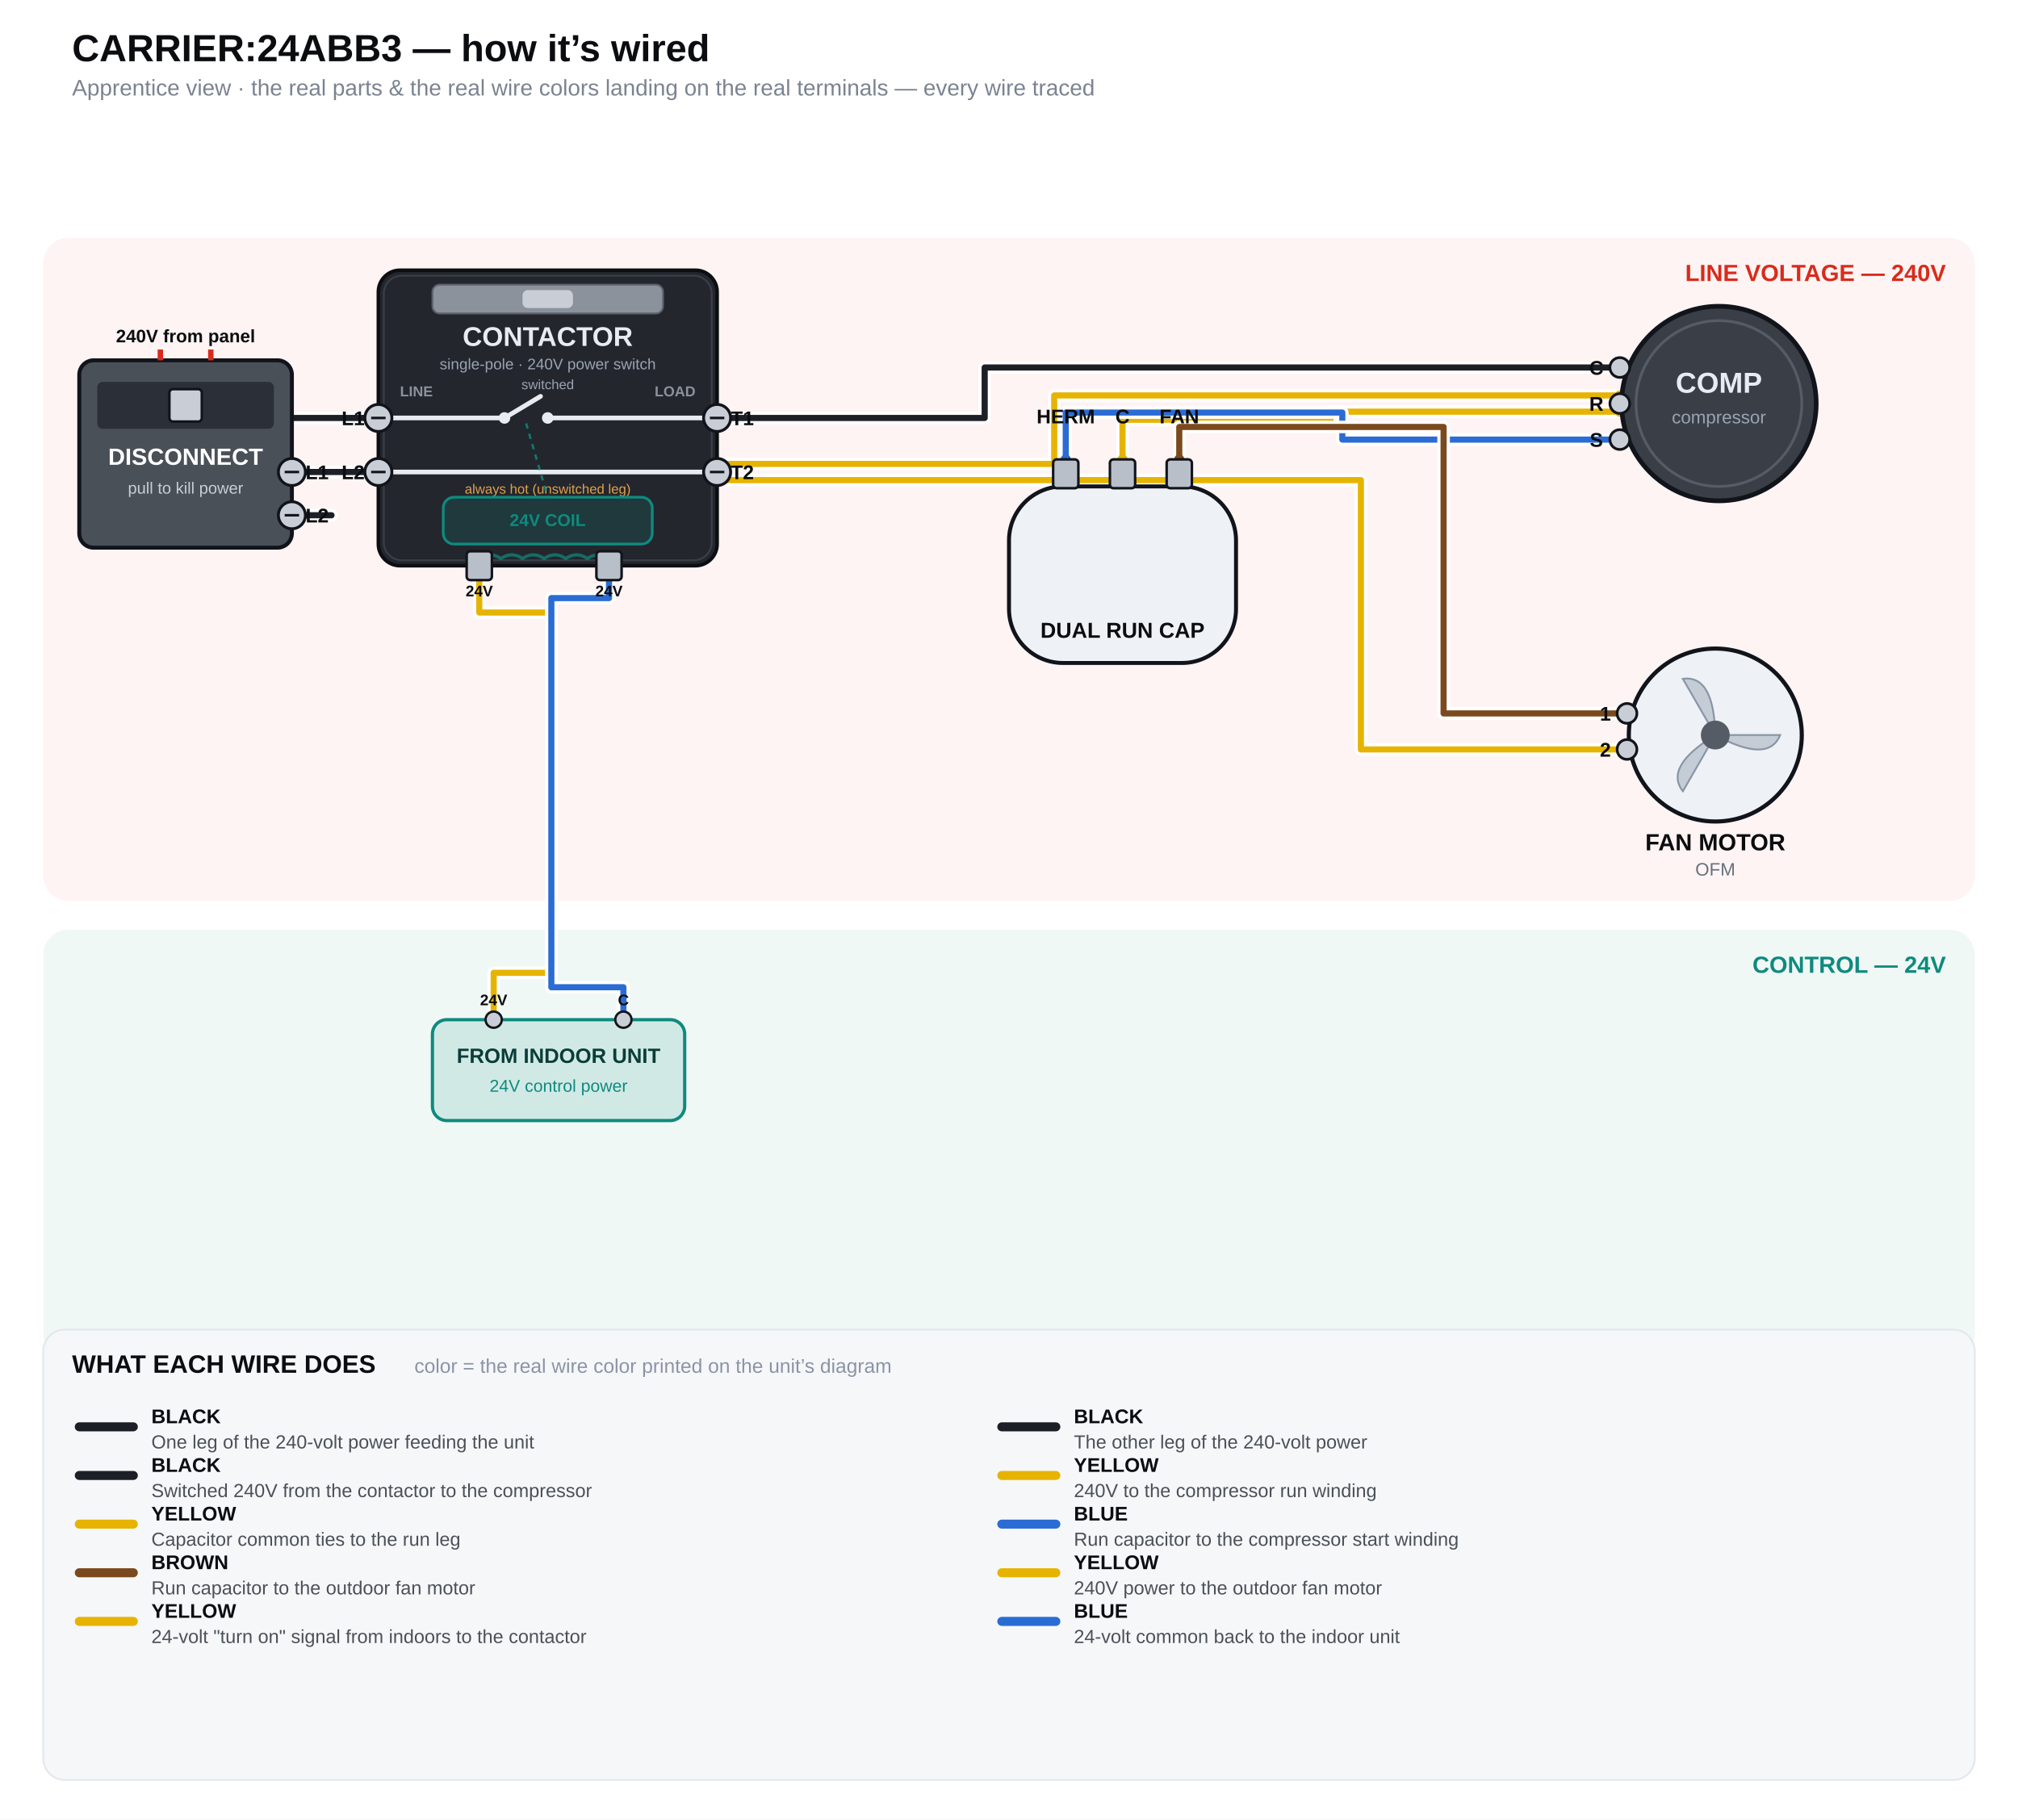
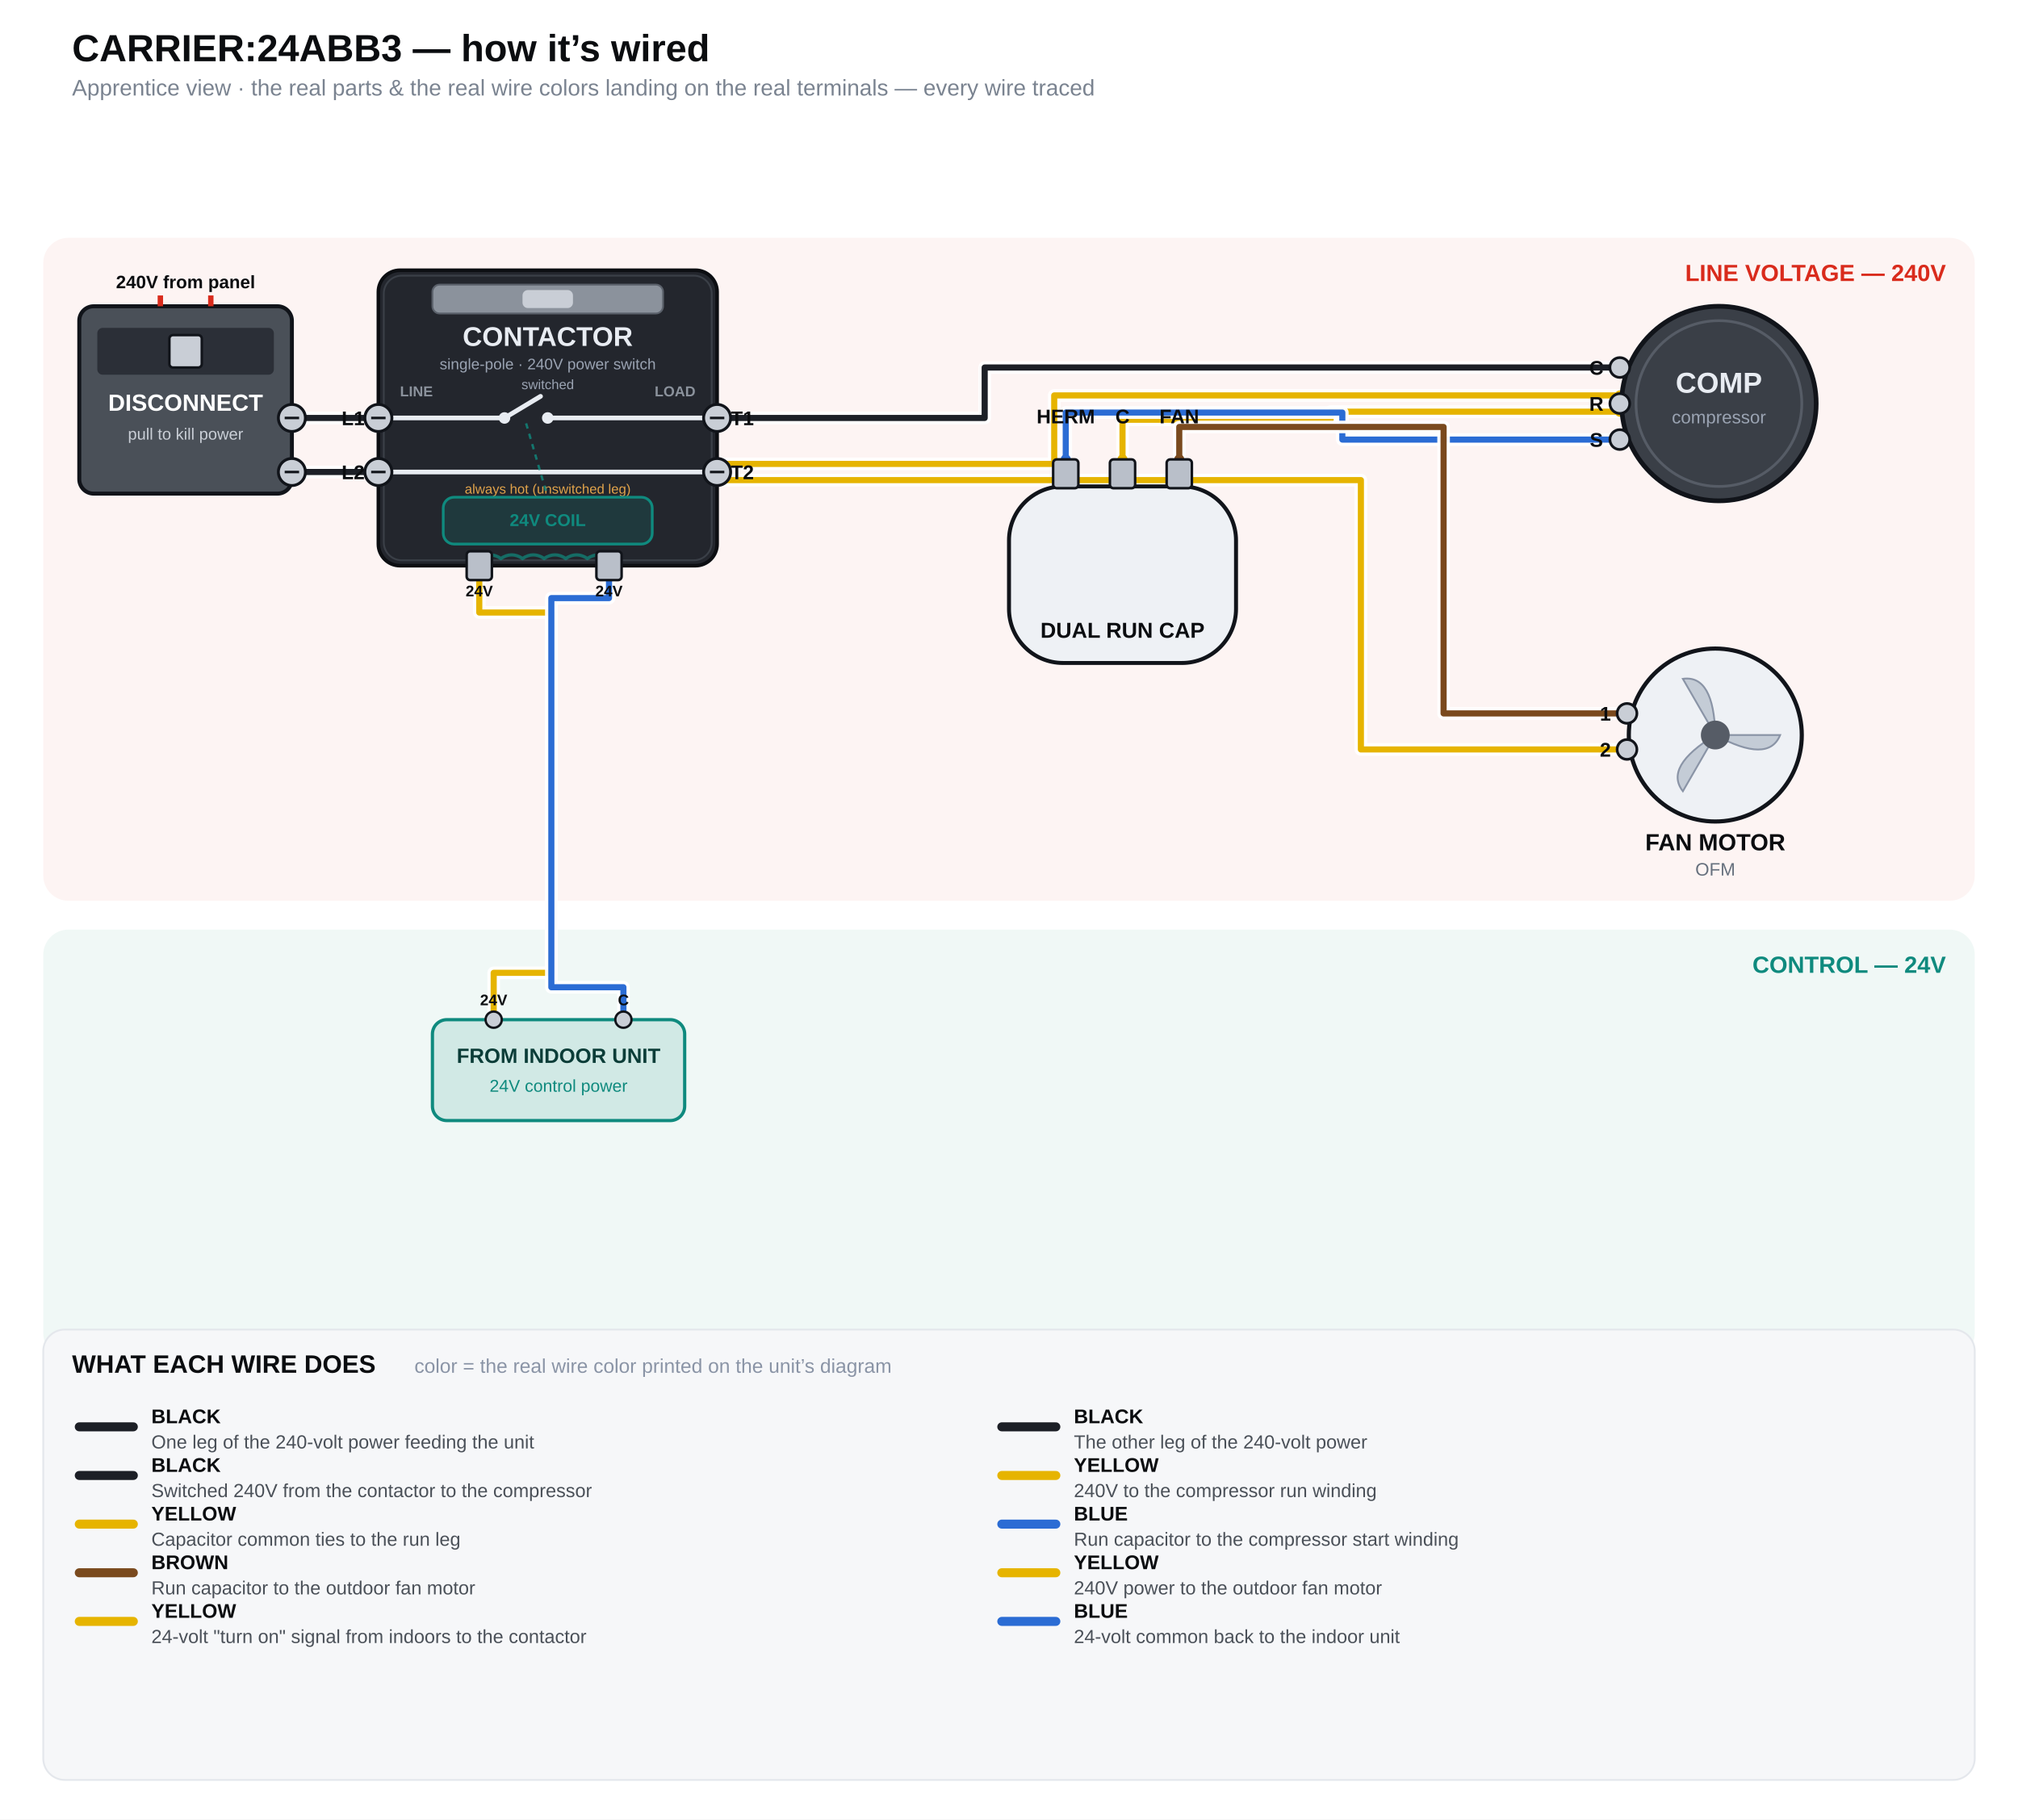
<svg xmlns="http://www.w3.org/2000/svg" width="1120" height="1010" viewBox="0 0 1120 1010" font-family="ui-sans-serif,system-ui,Arial,sans-serif">
  <rect x="0" y="0" width="1120" height="1010" fill="#ffffff" />
  <rect x="24" y="132" width="1072" height="368" rx="14" fill="#fdf4f3" />
  <rect x="24" y="516" width="1072" height="238" rx="14" fill="#f0f8f6" />
  <text x="40" y="34" font-size="21" font-weight="800" fill="#0b0d10">CARRIER:24ABB3 — how it’s wired</text>
  <text x="40" y="53" font-size="12.5" fill="#7a8390">Apprentice view · the real parts &amp; the real wire colors landing on the real terminals — every wire traced</text>
  <text x="1080" y="156" text-anchor="end" font-size="13" font-weight="800" fill="#d92b1c">LINE VOLTAGE — 240V</text>
  <text x="1080" y="540" text-anchor="end" font-size="13" font-weight="800" fill="#0f8a7e">CONTROL — 24V</text>
-   <path d="M 162.0 262.0 L 180.0 262.0 L 150.0 262.0 L 150.0 232.0 L 192.0 232.0 L 210.0 232.0" fill="none" stroke="#ffffff" stroke-width="7" opacity="0.95" stroke-linejoin="round" stroke-linecap="round" />
-   <path data-conn="L/L1|CONT/L1" d="M 162.0 262.0 L 180.0 262.0 L 150.0 262.0 L 150.0 232.0 L 192.0 232.0 L 210.0 232.0" fill="none" stroke="#1c1f26" stroke-width="3.4" stroke-linejoin="round" stroke-linecap="round" />
+   <path d="M 162.0 232.0 L 180.0 232.0 L 150.0 232.0 L 150.0 232.0 L 192.0 232.0 L 210.0 232.0" fill="none" stroke="#ffffff" stroke-width="7" opacity="0.95" stroke-linejoin="round" stroke-linecap="round" />
+   <path data-conn="L/L1|CONT/L1" d="M 162.0 232.0 L 180.0 232.0 L 150.0 232.0 L 150.0 232.0 L 192.0 232.0 L 210.0 232.0" fill="none" stroke="#1c1f26" stroke-width="3.4" stroke-linejoin="round" stroke-linecap="round" />
+   <circle cx="162.0" cy="232.0" r="2.8" fill="#1c1f26" />
+   <circle cx="210.0" cy="232.0" r="2.8" fill="#1c1f26" />
+   <path d="M 162.0 262.0 L 184.0 262.0 L 159.0 262.0 L 159.0 262.0 L 188.0 262.0 L 210.0 262.0" fill="none" stroke="#ffffff" stroke-width="7" opacity="0.95" stroke-linejoin="round" stroke-linecap="round" />
+   <path data-conn="L/L2|CONT/L2" d="M 162.0 262.0 L 184.0 262.0 L 159.0 262.0 L 159.0 262.0 L 188.0 262.0 L 210.0 262.0" fill="none" stroke="#1c1f26" stroke-width="3.4" stroke-linejoin="round" stroke-linecap="round" />
  <circle cx="162.0" cy="262.0" r="2.8" fill="#1c1f26" />
-   <circle cx="210.0" cy="232.0" r="2.8" fill="#1c1f26" />
-   <path d="M 162.0 286.0 L 184.0 286.0 L 159.0 286.0 L 159.0 262.0 L 188.0 262.0 L 210.0 262.0" fill="none" stroke="#ffffff" stroke-width="7" opacity="0.95" stroke-linejoin="round" stroke-linecap="round" />
-   <path data-conn="L/L2|CONT/L2" d="M 162.0 286.0 L 184.0 286.0 L 159.0 286.0 L 159.0 262.0 L 188.0 262.0 L 210.0 262.0" fill="none" stroke="#1c1f26" stroke-width="3.4" stroke-linejoin="round" stroke-linecap="round" />
-   <circle cx="162.0" cy="286.0" r="2.8" fill="#1c1f26" />
  <circle cx="210.0" cy="262.0" r="2.8" fill="#1c1f26" />
  <path d="M 398.0 232.0 L 424.0 232.0 L 546.5 232.0 L 546.5 204.0 L 873.0 204.0 L 899.0 204.0" fill="none" stroke="#ffffff" stroke-width="7" opacity="0.95" stroke-linejoin="round" stroke-linecap="round" />
  <path data-conn="CONT/LOAD1|COMP/C" d="M 398.0 232.0 L 424.0 232.0 L 546.5 232.0 L 546.5 204.0 L 873.0 204.0 L 899.0 204.0" fill="none" stroke="#1c1f26" stroke-width="3.4" stroke-linejoin="round" stroke-linecap="round" />
  <circle cx="398.0" cy="232.0" r="2.8" fill="#1c1f26" />
  <circle cx="899.0" cy="204.0" r="2.8" fill="#1c1f26" />
  <path d="M 398.0 257.5 L 416.0 257.5 L 585.1 257.5 L 585.1 219.5 L 881.0 219.5 L 899.0 219.5" fill="none" stroke="#ffffff" stroke-width="7" opacity="0.95" stroke-linejoin="round" stroke-linecap="round" />
  <path data-conn="CONT/LOAD2|COMP/R" d="M 398.0 257.5 L 416.0 257.5 L 585.1 257.5 L 585.1 219.5 L 881.0 219.5 L 899.0 219.5" fill="none" stroke="#e6b400" stroke-width="3.4" stroke-linejoin="round" stroke-linecap="round" />
  <circle cx="398.0" cy="257.5" r="2.8" fill="#e6b400" />
  <circle cx="899.0" cy="219.5" r="2.8" fill="#e6b400" />
  <path d="M 623.0 255.0 L 623.0 233.0 L 738.5 233.0 L 738.5 228.5 L 877.0 228.5 L 899.0 228.5" fill="none" stroke="#ffffff" stroke-width="7" opacity="0.95" stroke-linejoin="round" stroke-linecap="round" />
  <path data-conn="CAP/C|COMP/R" d="M 623.0 255.0 L 623.0 233.0 L 738.5 233.0 L 738.5 228.5 L 877.0 228.5 L 899.0 228.5" fill="none" stroke="#e6b400" stroke-width="3.4" stroke-linejoin="round" stroke-linecap="round" />
  <circle cx="623.0" cy="255.0" r="2.8" fill="#e6b400" />
  <circle cx="899.0" cy="228.5" r="2.8" fill="#e6b400" />
  <path d="M 899.0 244.0 L 873.0 244.0 L 745.0 244.0 L 745.0 229.0 L 591.5 229.0 L 591.5 255.0" fill="none" stroke="#ffffff" stroke-width="7" opacity="0.95" stroke-linejoin="round" stroke-linecap="round" />
  <path data-conn="COMP/S|CAP/HERM" d="M 899.0 244.0 L 873.0 244.0 L 745.0 244.0 L 745.0 229.0 L 591.5 229.0 L 591.5 255.0" fill="none" stroke="#2b6cd4" stroke-width="3.4" stroke-linejoin="round" stroke-linecap="round" />
  <circle cx="899.0" cy="244.0" r="2.8" fill="#2b6cd4" />
  <circle cx="591.5" cy="255.0" r="2.8" fill="#2b6cd4" />
  <path d="M 654.5 255.0 L 654.5 237.0 L 801.2 237.0 L 801.2 396.0 L 885.0 396.0 L 903.0 396.0" fill="none" stroke="#ffffff" stroke-width="7" opacity="0.95" stroke-linejoin="round" stroke-linecap="round" />
  <path data-conn="CAP/FAN|OFM/1" d="M 654.5 255.0 L 654.5 237.0 L 801.2 237.0 L 801.2 396.0 L 885.0 396.0 L 903.0 396.0" fill="none" stroke="#7a4a1e" stroke-width="3.4" stroke-linejoin="round" stroke-linecap="round" />
  <circle cx="654.5" cy="255.0" r="2.8" fill="#7a4a1e" />
  <circle cx="903.0" cy="396.0" r="2.8" fill="#7a4a1e" />
  <path d="M 903.0 416.0 L 881.0 416.0 L 755.3 416.0 L 755.3 266.5 L 420.0 266.5 L 398.0 266.5" fill="none" stroke="#ffffff" stroke-width="7" opacity="0.95" stroke-linejoin="round" stroke-linecap="round" />
  <path data-conn="OFM/2|CONT/LOAD2" d="M 903.0 416.0 L 881.0 416.0 L 755.3 416.0 L 755.3 266.5 L 420.0 266.5 L 398.0 266.5" fill="none" stroke="#e6b400" stroke-width="3.4" stroke-linejoin="round" stroke-linecap="round" />
  <circle cx="903.0" cy="416.0" r="2.8" fill="#e6b400" />
  <circle cx="398.0" cy="266.5" r="2.8" fill="#e6b400" />
  <path d="M 274.0 566.0 L 274.0 540.0 L 306.0 540.0 L 306.0 340.0 L 266.0 340.0 L 266.0 314.0" fill="none" stroke="#ffffff" stroke-width="7" opacity="0.95" stroke-linejoin="round" stroke-linecap="round" />
  <path data-conn="XFMR/R|CONT/COIL1" d="M 274.0 566.0 L 274.0 540.0 L 306.0 540.0 L 306.0 340.0 L 266.0 340.0 L 266.0 314.0" fill="none" stroke="#e6b400" stroke-width="3.4" stroke-linejoin="round" stroke-linecap="round" />
  <circle cx="274.0" cy="566.0" r="2.8" fill="#e6b400" />
  <circle cx="266.0" cy="314.0" r="2.8" fill="#e6b400" />
  <path d="M 338.0 314.0 L 338.0 332.0 L 306.0 332.0 L 306.0 548.0 L 346.0 548.0 L 346.0 566.0" fill="none" stroke="#ffffff" stroke-width="7" opacity="0.95" stroke-linejoin="round" stroke-linecap="round" />
  <path data-conn="CONT/COIL2|XFMR/C" d="M 338.0 314.0 L 338.0 332.0 L 306.0 332.0 L 306.0 548.0 L 346.0 548.0 L 346.0 566.0" fill="none" stroke="#2b6cd4" stroke-width="3.4" stroke-linejoin="round" stroke-linecap="round" />
  <circle cx="338.0" cy="314.0" r="2.8" fill="#2b6cd4" />
  <circle cx="346.0" cy="566.0" r="2.8" fill="#2b6cd4" />
  <line x1="398.0" y1="257.5" x2="398.0" y2="266.5" stroke="#11141a" stroke-width="2" />
  <circle cx="398.0" cy="262.0" r="4.5" fill="#11141a" />
  <line x1="899.0" y1="219.5" x2="899.0" y2="228.5" stroke="#11141a" stroke-width="2" />
  <circle cx="899.0" cy="224.0" r="4.5" fill="#11141a" />
  <g data-part="L">
-     <rect x="44.0" y="200.0" width="118" height="104" rx="8" fill="#4a5058" stroke="#11141a" stroke-width="2.2" />
-     <rect x="54.0" y="212.0" width="98" height="26" rx="3" fill="#2b2f37" />
-     <rect x="94.0" y="216.0" width="18" height="18" rx="2" fill="#c9ced6" stroke="#11141a" stroke-width="1.4" />
-     <text x="103.0" y="258.0" text-anchor="middle" font-size="13" font-weight="800" fill="#fff">DISCONNECT</text>
-     <text x="103.0" y="274.0" text-anchor="middle" font-size="9" fill="#c9ced6">pull to kill power</text>
-     <text x="103.0" y="190.0" text-anchor="middle" font-size="10" font-weight="700" fill="#0b0d10">240V from panel</text>
-     <line x1="89.0" y1="200.0" x2="89.0" y2="194.0" stroke="#d92b1c" stroke-width="3" />
-     <line x1="117.0" y1="200.0" x2="117.0" y2="194.0" stroke="#d92b1c" stroke-width="3" />
+     <rect x="44.0" y="170.0" width="118" height="104" rx="8" fill="#4a5058" stroke="#11141a" stroke-width="2.2" />
+     <rect x="54.0" y="182.0" width="98" height="26" rx="3" fill="#2b2f37" />
+     <rect x="94.0" y="186.0" width="18" height="18" rx="2" fill="#c9ced6" stroke="#11141a" stroke-width="1.4" />
+     <text x="103.0" y="228.0" text-anchor="middle" font-size="13" font-weight="800" fill="#fff">DISCONNECT</text>
+     <text x="103.0" y="244.0" text-anchor="middle" font-size="9" fill="#c9ced6">pull to kill power</text>
+     <text x="103.0" y="160.0" text-anchor="middle" font-size="10" font-weight="700" fill="#0b0d10">240V from panel</text>
+     <line x1="89.0" y1="170.0" x2="89.0" y2="164.0" stroke="#d92b1c" stroke-width="3" />
+     <line x1="117.0" y1="170.0" x2="117.0" y2="164.0" stroke="#d92b1c" stroke-width="3" />
+     <circle cx="162.0" cy="232.0" r="7.5" fill="#c9ced6" stroke="#11141a" stroke-width="1.6" />
+     <line x1="158.0" y1="232.0" x2="166.0" y2="232.0" stroke="#11141a" stroke-width="1.4" />
    <circle cx="162.0" cy="262.0" r="7.5" fill="#c9ced6" stroke="#11141a" stroke-width="1.6" />
    <line x1="158.0" y1="262.0" x2="166.0" y2="262.0" stroke="#11141a" stroke-width="1.4" />
-     <text x="176.0" y="266.0" text-anchor="middle" font-size="11" font-weight="700" fill="#0b0d10">L1</text>
-     <circle cx="162.0" cy="286.0" r="7.5" fill="#c9ced6" stroke="#11141a" stroke-width="1.6" />
-     <line x1="158.0" y1="286.0" x2="166.0" y2="286.0" stroke="#11141a" stroke-width="1.4" />
-     <text x="176.0" y="290.0" text-anchor="middle" font-size="11" font-weight="700" fill="#0b0d10">L2</text>
  </g>
  <g data-part="CONT">
    <rect x="210.0" y="150.0" width="188" height="164" rx="12" fill="#23262d" stroke="#0c0e12" stroke-width="2" />
    <rect x="213.0" y="153.0" width="182" height="158" rx="10" fill="none" stroke="#3a3f47" stroke-width="1" />
    <rect x="240.0" y="158.0" width="128" height="16" rx="4" fill="#8b929c" stroke="#5b616b" stroke-width="1" />
    <rect x="290.0" y="161.0" width="28" height="10" rx="3" fill="#c9ced6" />
    <text x="304.0" y="192.0" text-anchor="middle" font-size="15" font-weight="800" fill="#e8ecf2">CONTACTOR</text>
    <text x="304.0" y="205.0" text-anchor="middle" font-size="8.5" fill="#9aa3b2">single-pole · 240V power switch</text>
    <text x="222.0" y="220.0" font-size="8" font-weight="700" fill="#8b929c">LINE</text>
    <text x="386.0" y="220.0" text-anchor="end" font-size="8" font-weight="700" fill="#8b929c">LOAD</text>
    <line x1="216.0" y1="232.0" x2="280.0" y2="232.0" stroke="#e8ecf2" stroke-width="2.6" stroke-linecap="round" />
    <circle cx="280.0" cy="232.0" r="3.2" fill="#e8ecf2" />
    <line x1="280.0" y1="232.0" x2="300.0" y2="220.0" stroke="#e8ecf2" stroke-width="2.6" stroke-linecap="round" />
    <circle cx="304.0" cy="232.0" r="3.2" fill="#e8ecf2" />
    <line x1="304.0" y1="232.0" x2="392.0" y2="232.0" stroke="#e8ecf2" stroke-width="2.6" stroke-linecap="round" />
    <text x="304.0" y="216.0" text-anchor="middle" font-size="7.5" fill="#9aa3b2">switched</text>
    <line x1="216.0" y1="262.0" x2="392.0" y2="262.0" stroke="#e8ecf2" stroke-width="2.6" stroke-linecap="round" />
    <text x="304.0" y="274.0" text-anchor="middle" font-size="7.5" fill="#e0a24a">always hot (unswitched leg)</text>
    <rect x="246.0" y="276.0" width="116" height="26" rx="6" fill="#0f8a7e" fill-opacity="0.20" stroke="#0f8a7e" stroke-width="1.5" />
    <text x="304.0" y="292.0" text-anchor="middle" font-size="9.5" font-weight="800" fill="#0f8a7e">24V COIL</text>
    <path d="M 266.0 310.0 Q 272.0 306.0 278.0 310.0 Q 284.0 306.0 290.0 310.0 Q 296.0 306.0 302.0 310.0 Q 308.0 306.0 314.0 310.0 Q 320.0 306.0 326.0 310.0 Q 332.0 306.0 338.0 310.0" fill="none" stroke="#0f8a7e" stroke-width="1.8" opacity="0.7" />
    <line x1="292.0" y1="235.0" x2="304.0" y2="276.0" stroke="#0f8a7e" stroke-width="1.3" stroke-dasharray="3 3" opacity="0.8" />
    <circle cx="210.0" cy="232.0" r="7.5" fill="#c9ced6" stroke="#11141a" stroke-width="1.6" />
    <line x1="206.0" y1="232.0" x2="214.0" y2="232.0" stroke="#11141a" stroke-width="1.4" />
    <text x="196.0" y="236.0" text-anchor="middle" font-size="11" font-weight="700" fill="#0b0d10">L1</text>
    <circle cx="210.0" cy="262.0" r="7.5" fill="#c9ced6" stroke="#11141a" stroke-width="1.6" />
    <line x1="206.0" y1="262.0" x2="214.0" y2="262.0" stroke="#11141a" stroke-width="1.4" />
    <text x="196.0" y="266.0" text-anchor="middle" font-size="11" font-weight="700" fill="#0b0d10">L2</text>
    <circle cx="398.0" cy="232.0" r="7.5" fill="#c9ced6" stroke="#11141a" stroke-width="1.6" />
    <line x1="394.0" y1="232.0" x2="402.0" y2="232.0" stroke="#11141a" stroke-width="1.4" />
    <text x="412.0" y="236.0" text-anchor="middle" font-size="11" font-weight="700" fill="#0b0d10">T1</text>
    <circle cx="398.0" cy="262.0" r="7.5" fill="#c9ced6" stroke="#11141a" stroke-width="1.6" />
    <line x1="394.0" y1="262.0" x2="402.0" y2="262.0" stroke="#11141a" stroke-width="1.4" />
    <text x="412.0" y="266.0" text-anchor="middle" font-size="11" font-weight="700" fill="#0b0d10">T2</text>
    <rect x="259.0" y="306.0" width="14" height="16" rx="2" fill="#b9bfc9" stroke="#11141a" stroke-width="1.4" />
    <text x="266.0" y="331.0" text-anchor="middle" font-size="8.5" font-weight="700" fill="#0b0d10">24V</text>
    <rect x="331.0" y="306.0" width="14" height="16" rx="2" fill="#b9bfc9" stroke="#11141a" stroke-width="1.4" />
    <text x="338.0" y="331.0" text-anchor="middle" font-size="8.5" font-weight="700" fill="#0b0d10">24V</text>
  </g>
  <g data-part="COMP">
    <circle cx="954.0" cy="224.0" r="54" fill="#3a3f47" stroke="#11141a" stroke-width="2.6" />
    <circle cx="954.0" cy="224.0" r="46" fill="none" stroke="#565c66" stroke-width="1.5" />
    <text x="954.0" y="218.0" text-anchor="middle" font-size="16" font-weight="800" fill="#e8ecf2">COMP</text>
    <text x="954.0" y="235.0" text-anchor="middle" font-size="10" fill="#9aa3b2">compressor</text>
    <circle cx="899.0" cy="204.0" r="5.5" fill="#c9ced6" stroke="#11141a" stroke-width="1.5" />
    <text x="886.0" y="208.0" text-anchor="middle" font-size="11" font-weight="700" fill="#0b0d10">C</text>
    <circle cx="899.0" cy="224.0" r="5.5" fill="#c9ced6" stroke="#11141a" stroke-width="1.5" />
    <text x="886.0" y="228.0" text-anchor="middle" font-size="11" font-weight="700" fill="#0b0d10">R</text>
    <circle cx="899.0" cy="244.0" r="5.5" fill="#c9ced6" stroke="#11141a" stroke-width="1.5" />
    <text x="886.0" y="248.0" text-anchor="middle" font-size="11" font-weight="700" fill="#0b0d10">S</text>
  </g>
  <g data-part="CAP">
    <rect x="560.0" y="270.0" width="126" height="98" rx="30" fill="#eef1f5" stroke="#11141a" stroke-width="2.2" />
    <text x="623.0" y="354.0" text-anchor="middle" font-size="12" font-weight="800" fill="#0b0d10">DUAL RUN CAP</text>
    <rect x="584.5" y="255.0" width="14" height="16" rx="2" fill="#b9bfc9" stroke="#11141a" stroke-width="1.4" />
    <text x="591.5" y="235.0" text-anchor="middle" font-size="11" font-weight="700" fill="#0b0d10">HERM</text>
    <rect x="616.0" y="255.0" width="14" height="16" rx="2" fill="#b9bfc9" stroke="#11141a" stroke-width="1.4" />
    <text x="623.0" y="235.0" text-anchor="middle" font-size="11" font-weight="700" fill="#0b0d10">C</text>
    <rect x="647.5" y="255.0" width="14" height="16" rx="2" fill="#b9bfc9" stroke="#11141a" stroke-width="1.4" />
    <text x="654.5" y="235.0" text-anchor="middle" font-size="11" font-weight="700" fill="#0b0d10">FAN</text>
  </g>
  <g data-part="OFM">
    <circle cx="952.0" cy="408.0" r="48" fill="#eef1f5" stroke="#11141a" stroke-width="2.3" />
    <path d="M 952.0 408.0 Q 981.5 424.1 988.0 408.0 Z" fill="#c4ccd6" stroke="#8a94a6" stroke-width="1" />
    <path d="M 952.0 408.0 Q 923.3 425.5 934.0 439.2 Z" fill="#c4ccd6" stroke="#8a94a6" stroke-width="1" />
    <path d="M 952.0 408.0 Q 951.2 374.4 934.0 376.8 Z" fill="#c4ccd6" stroke="#8a94a6" stroke-width="1" />
    <circle cx="952.0" cy="408.0" r="8" fill="#565c66" />
    <text x="952.0" y="472.0" text-anchor="middle" font-size="13" font-weight="800" fill="#0b0d10">FAN MOTOR</text>
    <text x="952.0" y="486.0" text-anchor="middle" font-size="10" fill="#66707d">OFM</text>
    <circle cx="903.0" cy="396.0" r="5.5" fill="#c9ced6" stroke="#11141a" stroke-width="1.5" />
    <text x="891.0" y="400.0" text-anchor="middle" font-size="11" font-weight="700" fill="#0b0d10">1</text>
    <circle cx="903.0" cy="416.0" r="5.5" fill="#c9ced6" stroke="#11141a" stroke-width="1.5" />
    <text x="891.0" y="420.0" text-anchor="middle" font-size="11" font-weight="700" fill="#0b0d10">2</text>
  </g>
  <g data-part="XFMR">
    <rect x="240.0" y="566.0" width="140" height="56" rx="8" fill="#0f8a7e" fill-opacity="0.14" stroke="#0f8a7e" stroke-width="1.8" />
    <text x="310.0" y="590.0" text-anchor="middle" font-size="11.5" font-weight="800" fill="#0b3d38">FROM INDOOR UNIT</text>
    <text x="310.0" y="606.0" text-anchor="middle" font-size="9.5" fill="#0f8a7e">24V control power</text>
    <circle cx="274.0" cy="566.0" r="4.5" fill="#c9ced6" stroke="#11141a" stroke-width="1.3" />
    <text x="274.0" y="558.0" text-anchor="middle" font-size="8.5" font-weight="700" fill="#0b0d10">24V</text>
    <circle cx="346.0" cy="566.0" r="4.5" fill="#c9ced6" stroke="#11141a" stroke-width="1.3" />
    <text x="346.0" y="558.0" text-anchor="middle" font-size="8.5" font-weight="700" fill="#0b0d10">C</text>
  </g>
  <rect x="24" y="738.0" width="1072" height="250" rx="12" fill="#f6f7f9" stroke="#e4e7ec" stroke-width="1" />
  <text x="40" y="762.0" font-size="14" font-weight="800" fill="#0b0d10">WHAT EACH WIRE DOES</text>
  <text x="230" y="762.0" font-size="11" fill="#8a94a6">color = the real wire color printed on the unit’s diagram</text>
  <line x1="44.0" y1="792.0" x2="74.0" y2="792.0" stroke="#1c1f26" stroke-width="5" stroke-linecap="round" />
  <text x="84.0" y="790.0" font-size="11" font-weight="700" fill="#0b0d10">BLACK</text>
  <text x="84.0" y="804.0" font-size="10.5" fill="#4a5058">One leg of the 240-volt power feeding the unit</text>
  <line x1="556.0" y1="792.0" x2="586.0" y2="792.0" stroke="#1c1f26" stroke-width="5" stroke-linecap="round" />
  <text x="596.0" y="790.0" font-size="11" font-weight="700" fill="#0b0d10">BLACK</text>
  <text x="596.0" y="804.0" font-size="10.5" fill="#4a5058">The other leg of the 240-volt power</text>
  <line x1="44.0" y1="819.0" x2="74.0" y2="819.0" stroke="#1c1f26" stroke-width="5" stroke-linecap="round" />
  <text x="84.0" y="817.0" font-size="11" font-weight="700" fill="#0b0d10">BLACK</text>
  <text x="84.0" y="831.0" font-size="10.5" fill="#4a5058">Switched 240V from the contactor to the compressor</text>
  <line x1="556.0" y1="819.0" x2="586.0" y2="819.0" stroke="#e6b400" stroke-width="5" stroke-linecap="round" />
  <text x="596.0" y="817.0" font-size="11" font-weight="700" fill="#0b0d10">YELLOW</text>
  <text x="596.0" y="831.0" font-size="10.5" fill="#4a5058">240V to the compressor run winding</text>
  <line x1="44.0" y1="846.0" x2="74.0" y2="846.0" stroke="#e6b400" stroke-width="5" stroke-linecap="round" />
  <text x="84.0" y="844.0" font-size="11" font-weight="700" fill="#0b0d10">YELLOW</text>
  <text x="84.0" y="858.0" font-size="10.5" fill="#4a5058">Capacitor common ties to the run leg</text>
  <line x1="556.0" y1="846.0" x2="586.0" y2="846.0" stroke="#2b6cd4" stroke-width="5" stroke-linecap="round" />
  <text x="596.0" y="844.0" font-size="11" font-weight="700" fill="#0b0d10">BLUE</text>
  <text x="596.0" y="858.0" font-size="10.5" fill="#4a5058">Run capacitor to the compressor start winding</text>
  <line x1="44.0" y1="873.0" x2="74.0" y2="873.0" stroke="#7a4a1e" stroke-width="5" stroke-linecap="round" />
  <text x="84.0" y="871.0" font-size="11" font-weight="700" fill="#0b0d10">BROWN</text>
  <text x="84.0" y="885.0" font-size="10.5" fill="#4a5058">Run capacitor to the outdoor fan motor</text>
  <line x1="556.0" y1="873.0" x2="586.0" y2="873.0" stroke="#e6b400" stroke-width="5" stroke-linecap="round" />
  <text x="596.0" y="871.0" font-size="11" font-weight="700" fill="#0b0d10">YELLOW</text>
  <text x="596.0" y="885.0" font-size="10.5" fill="#4a5058">240V power to the outdoor fan motor</text>
  <line x1="44.0" y1="900.0" x2="74.0" y2="900.0" stroke="#e6b400" stroke-width="5" stroke-linecap="round" />
  <text x="84.0" y="898.0" font-size="11" font-weight="700" fill="#0b0d10">YELLOW</text>
  <text x="84.0" y="912.0" font-size="10.5" fill="#4a5058">24-volt "turn on" signal from indoors to the contactor</text>
  <line x1="556.0" y1="900.0" x2="586.0" y2="900.0" stroke="#2b6cd4" stroke-width="5" stroke-linecap="round" />
  <text x="596.0" y="898.0" font-size="11" font-weight="700" fill="#0b0d10">BLUE</text>
  <text x="596.0" y="912.0" font-size="10.5" fill="#4a5058">24-volt common back to the indoor unit</text>
</svg>
